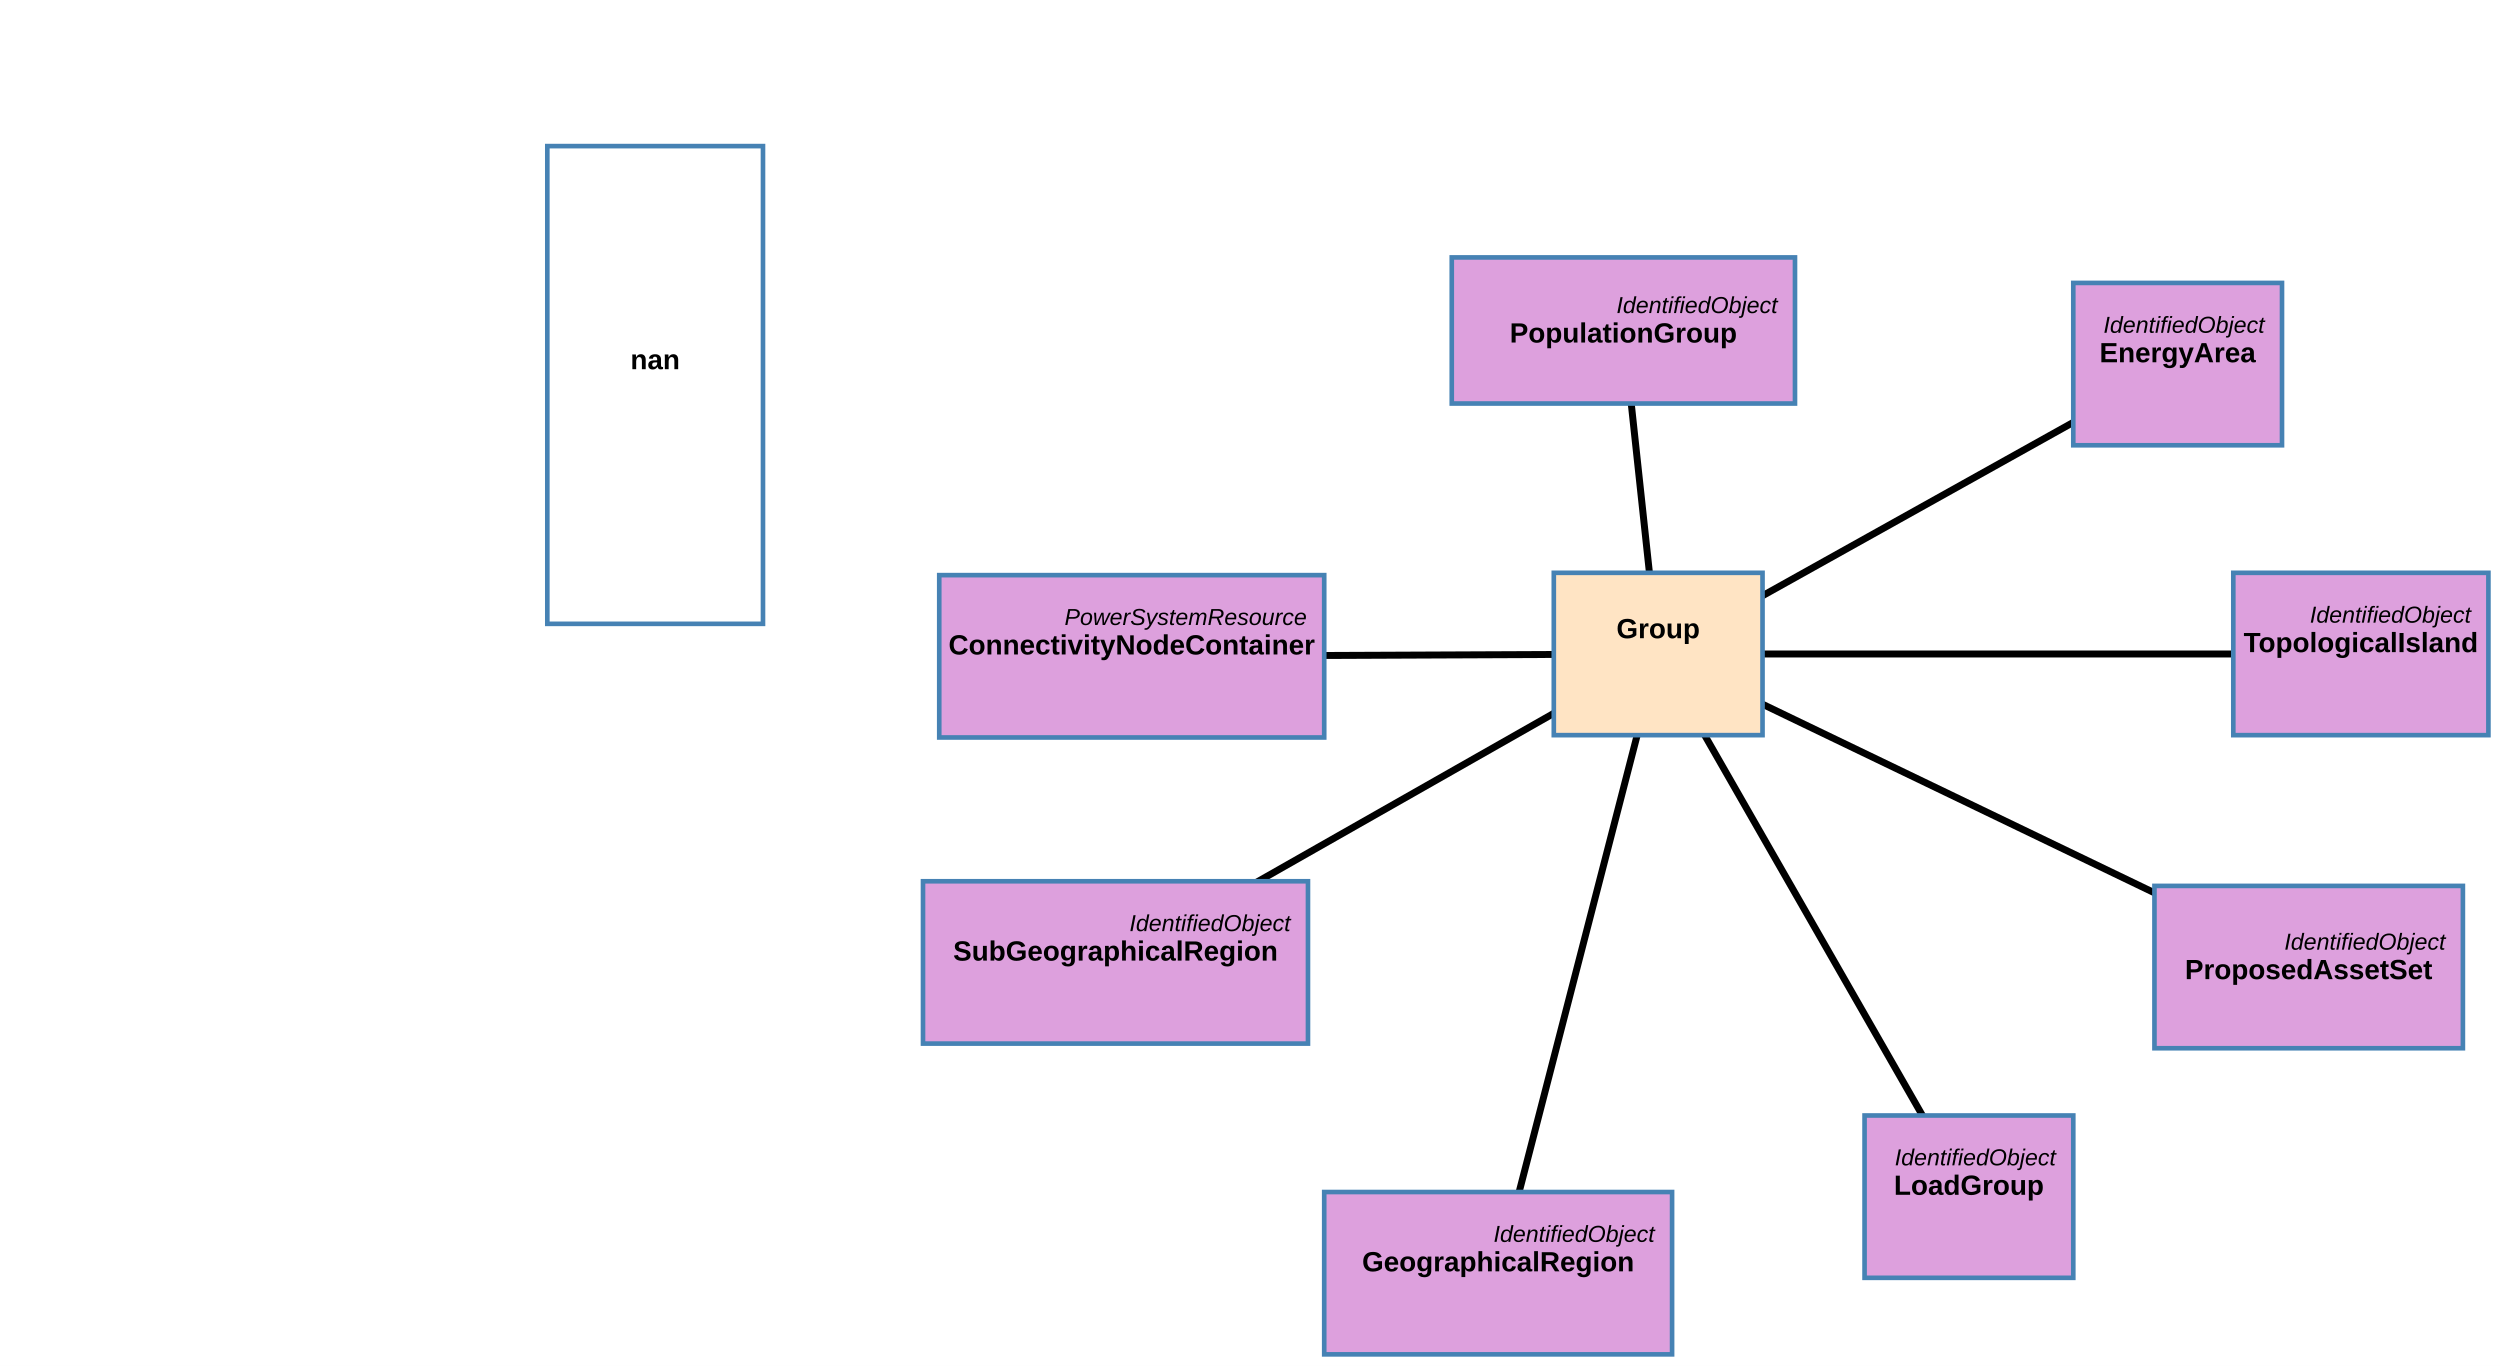
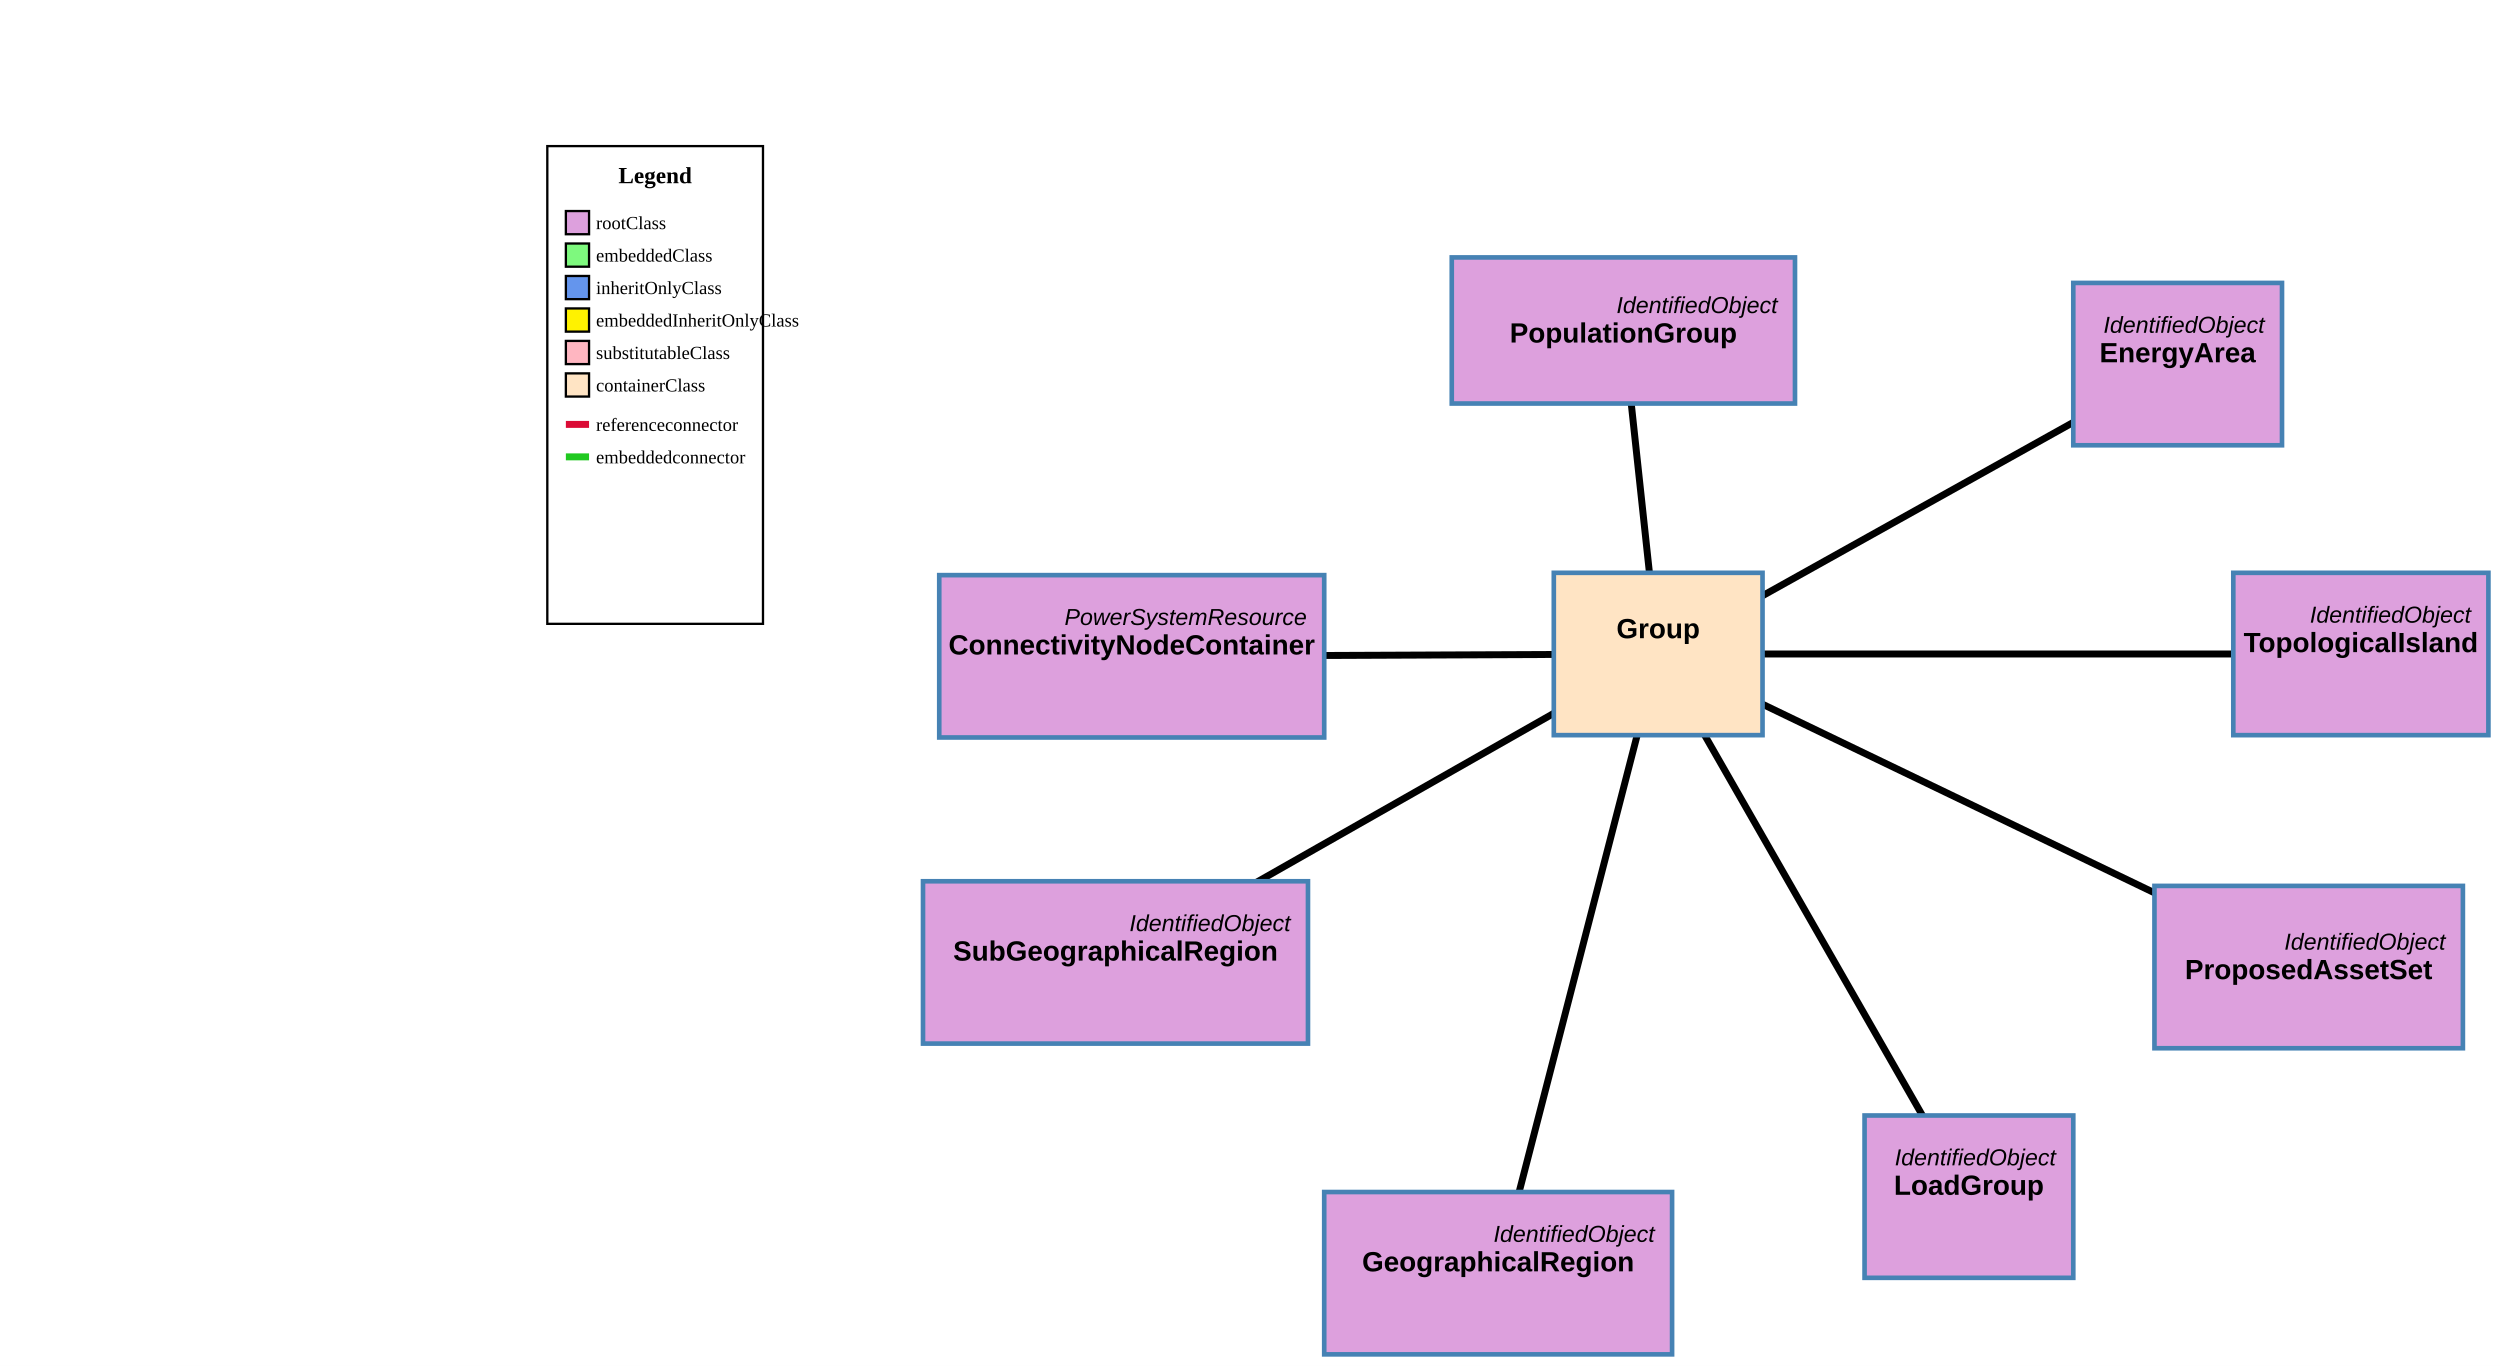
<svg xmlns="http://www.w3.org/2000/svg" width="1078" height="589" style="-webkit-tap-highlight-color: rgba(0, 0, 0, 0);">
  <rect width="100%" height="100%" fill="white" />
  <g class="zoom-group">
    <defs>
      <marker id="arrowhead" viewBox="-0 -5 10 10" refX="5" refY="0" orient="auto" markerWidth="10" markerHeight="10" xoverflow="visible">
        <path d="M 0,-5 L 10 ,0 L 0,5" fill="black" style="stroke: none;" />
      </marker>
    </defs>
    <line class="link" x1="995.5" y1="417" x2="715" y2="282" stroke="#000000" stroke-width="3" />
    <line class="link" x1="849" y1="516" x2="715" y2="282" stroke="#000000" stroke-width="3" />
    <line class="link" x1="488" y1="283" x2="715" y2="282" stroke="#000000" stroke-width="3" />
    <line class="link" x1="646" y1="549" x2="715" y2="282" stroke="#000000" stroke-width="3" />
    <line class="link" x1="481" y1="415" x2="715" y2="282" stroke="#000000" stroke-width="3" />
    <line class="link" x1="1018" y1="282" x2="715" y2="282" stroke="#000000" stroke-width="3" />
    <line class="link" x1="939" y1="157" x2="715" y2="282" stroke="#000000" stroke-width="3" />
    <line class="link" x1="700" y1="142.5" x2="715" y2="282" stroke="#000000" stroke-width="3" />
    <g class="draggable" transform="translate(405, 248)">
      <rect class="box" width="166" height="70" style="fill: #DDA0DD; stroke: steelblue; stroke-width: 2px; cursor: move;" />
      <text x="0" y="0" text-anchor="start" font-size="10px">
        <tspan x="161" y="18" dy=".35em" text-anchor="end" style="font-family: Arial, sans-serif; font-weight: 400; font-style: italic; fill: black; font-size: 10px; pointer-events: none;">PowerSystemResource</tspan>
        <tspan x="83" y="30" dy=".35em" text-anchor="middle" style="font-family: Arial, sans-serif; font-weight: 700; font-style: normal; fill: black; font-size: 12px; pointer-events: none;">ConnectivityNodeContainer</tspan>
      </text>
    </g>
    <g class="draggable" transform="translate(398, 380)">
      <rect class="box" width="166" height="70" style="fill: #DDA0DD; stroke: steelblue; stroke-width: 2px; cursor: move;" />
      <text x="0" y="0" text-anchor="start" font-size="10px">
        <tspan x="161" y="18" dy=".35em" text-anchor="end" style="font-family: Arial, sans-serif; font-weight: 400; font-style: italic; fill: black; font-size: 10px; pointer-events: none;">IdentifiedObject</tspan>
        <tspan x="83" y="30" dy=".35em" text-anchor="middle" style="font-family: Arial, sans-serif; font-weight: 700; font-style: normal; fill: black; font-size: 12px; pointer-events: none;">SubGeographicalRegion</tspan>
      </text>
    </g>
    <g class="draggable" transform="translate(571, 514)">
      <rect class="box" width="150" height="70" style="fill: #DDA0DD; stroke: steelblue; stroke-width: 2px; cursor: move;" />
      <text x="0" y="0" text-anchor="start" font-size="10px">
        <tspan x="145" y="18" dy=".35em" text-anchor="end" style="font-family: Arial, sans-serif; font-weight: 400; font-style: italic; fill: black; font-size: 10px; pointer-events: none;">IdentifiedObject</tspan>
        <tspan x="75" y="30" dy=".35em" text-anchor="middle" style="font-family: Arial, sans-serif; font-weight: 700; font-style: normal; fill: black; font-size: 12px; pointer-events: none;">GeographicalRegion</tspan>
      </text>
    </g>
    <g class="draggable" transform="translate(963, 247)">
      <rect class="box" width="110" height="70" style="fill: #DDA0DD; stroke: steelblue; stroke-width: 2px; cursor: move;" />
      <text x="0" y="0" text-anchor="start" font-size="10px">
        <tspan x="105" y="18" dy=".35em" text-anchor="end" style="font-family: Arial, sans-serif; font-weight: 400; font-style: italic; fill: black; font-size: 10px; pointer-events: none;">IdentifiedObject</tspan>
        <tspan x="55" y="30" dy=".35em" text-anchor="middle" style="font-family: Arial, sans-serif; font-weight: 700; font-style: normal; fill: black; font-size: 12px; pointer-events: none;">TopologicalIsland</tspan>
      </text>
    </g>
    <g class="draggable" transform="translate(804, 481)">
      <rect class="box" width="90" height="70" style="fill: #DDA0DD; stroke: steelblue; stroke-width: 2px; cursor: move;" />
      <text x="0" y="0" text-anchor="start" font-size="10px">
        <tspan x="85" y="18" dy=".35em" text-anchor="end" style="font-family: Arial, sans-serif; font-weight: 400; font-style: italic; fill: black; font-size: 10px; pointer-events: none;">IdentifiedObject</tspan>
        <tspan x="45" y="30" dy=".35em" text-anchor="middle" style="font-family: Arial, sans-serif; font-weight: 700; font-style: normal; fill: black; font-size: 12px; pointer-events: none;">LoadGroup</tspan>
      </text>
    </g>
    <g class="draggable" transform="translate(894, 122)">
      <rect class="box" width="90" height="70" style="fill: #DDA0DD; stroke: steelblue; stroke-width: 2px; cursor: move;" />
      <text x="0" y="0" text-anchor="start" font-size="10px">
        <tspan x="85" y="18" dy=".35em" text-anchor="end" style="font-family: Arial, sans-serif; font-weight: 400; font-style: italic; fill: black; font-size: 10px; pointer-events: none;">IdentifiedObject</tspan>
        <tspan x="45" y="30" dy=".35em" text-anchor="middle" style="font-family: Arial, sans-serif; font-weight: 700; font-style: normal; fill: black; font-size: 12px; pointer-events: none;">EnergyArea</tspan>
      </text>
    </g>
    <g class="draggable" transform="translate(626, 111)">
      <rect class="box" width="148" height="63" style="fill: #DDA0DD; stroke: steelblue; stroke-width: 2px; cursor: move;" />
      <text x="0" y="0" text-anchor="start" font-size="10px">
        <tspan x="143" y="20.5" dy=".35em" text-anchor="end" style="font-family: Arial, sans-serif; font-weight: 400; font-style: italic; fill: black; font-size: 10px; pointer-events: none;">IdentifiedObject</tspan>
        <tspan x="74" y="32.5" dy=".35em" text-anchor="middle" style="font-family: Arial, sans-serif; font-weight: 700; font-style: normal; fill: black; font-size: 12px; pointer-events: none;">PopulationGroup</tspan>
      </text>
    </g>
    <g class="draggable" transform="translate(929, 382)">
      <rect class="box" width="133" height="70" style="fill: #DDA0DD; stroke: steelblue; stroke-width: 2px; cursor: move;" />
      <text x="0" y="0" text-anchor="start" font-size="10px">
        <tspan x="128" y="24" dy=".35em" text-anchor="end" style="font-family: Arial, sans-serif; font-weight: 400; font-style: italic; fill: black; font-size: 10px; pointer-events: none;">IdentifiedObject</tspan>
        <tspan x="66.5" y="36" dy=".35em" text-anchor="middle" style="font-family: Arial, sans-serif; font-weight: 700; font-style: normal; fill: black; font-size: 12px; pointer-events: none;">ProposedAssetSet</tspan>
      </text>
    </g>
    <g class="draggable" transform="translate(670, 247)">
      <rect class="box" width="90" height="70" style="fill: #FFE4C4; stroke: steelblue; stroke-width: 2px; cursor: move;" />
      <text x="0" y="0" text-anchor="start" font-size="10px">
        <tspan x="45" y="24" dy=".35em" text-anchor="middle" style="font-family: Arial, sans-serif; font-weight: 700; font-style: normal; fill: black; font-size: 12px; pointer-events: none;">Group</tspan>
      </text>
    </g>
-     <g class="draggable" transform="translate(236, 63)">
-       <rect class="box" width="93" height="206" style="fill: #FFFFFF; stroke: steelblue; stroke-width: 2px; cursor: move;" />
-       <text x="0" y="0" text-anchor="start" font-size="10px">
-         <tspan x="46.5" y="92" dy=".35em" text-anchor="middle" style="font-family: Arial, sans-serif; font-weight: 700; font-style: normal; fill: black; font-size: 12px; pointer-events: none;">nan</tspan>
-       </text>
-     </g>
    <text class="link-text-start-top" x="919.495" y="382.826" text-anchor="end" dy="-1em" style="font-family: Arial, sans-serif; font-size: 10px; fill: black;" />
    <text class="link-text-start-top" x="821.473" y="476.661" text-anchor="end" dy="-1em" style="font-family: Arial, sans-serif; font-size: 10px; fill: black;" />
    <text class="link-text-start-top" x="581" y="282.612" text-anchor="start" dy="-1em" style="font-family: Arial, sans-serif; font-size: 10px; fill: black;" />
    <text class="link-text-start-top" x="651.296" y="509.159" text-anchor="end" dy="-1em" style="font-family: Arial, sans-serif; font-size: 10px; fill: black;" />
    <text class="link-text-start-top" x="541.926" y="377.529" text-anchor="end" dy="-1em" style="font-family: Arial, sans-serif; font-size: 10px; fill: black;" />
    <text class="link-text-start-top" x="953" y="282" text-anchor="end" dy="-1em" style="font-family: Arial, sans-serif; font-size: 10px; fill: black;" />
    <text class="link-text-start-top" x="884.634" y="184.548" text-anchor="end" dy="-1em" style="font-family: Arial, sans-serif; font-size: 10px; fill: black;" />
    <text class="link-text-start-top" x="698.922" y="178.971" text-anchor="end" dy="1em" style="font-family: Arial, sans-serif; font-size: 10px; fill: black;" />
    <text class="link-text-start-btm" x="919.495" y="382.826" dy="1em" text-anchor="end" style="font-family: Arial, sans-serif; font-size: 10px; fill: black;" />
    <text class="link-text-start-btm" x="831.473" y="476.661" dy="-1em" text-anchor="start" style="font-family: Arial, sans-serif; font-size: 10px; fill: black;" />
    <text class="link-text-start-btm" x="581" y="282.612" dy="1em" text-anchor="start" style="font-family: Arial, sans-serif; font-size: 10px; fill: black;" />
    <text class="link-text-start-btm" x="661.296" y="509.159" dy="-1em" text-anchor="start" style="font-family: Arial, sans-serif; font-size: 10px; fill: black;" />
    <text class="link-text-start-btm" x="551.926" y="377.529" dy="-1em" text-anchor="start" style="font-family: Arial, sans-serif; font-size: 10px; fill: black;" />
    <text class="link-text-start-btm" x="953" y="282" dy="1em" text-anchor="end" style="font-family: Arial, sans-serif; font-size: 10px; fill: black;" />
    <text class="link-text-start-btm" x="884.634" y="184.548" dy="1em" text-anchor="end" style="font-family: Arial, sans-serif; font-size: 10px; fill: black;" />
    <text class="link-text-start-btm" x="708.922" y="178.971" dy="1em" text-anchor="start" style="font-family: Arial, sans-serif; font-size: 10px; fill: black;" />
    <text class="link-text-end-top" x="769.505" y="305.826" dy="-1em" text-anchor="start" style="font-family: Arial, sans-serif; font-size: 10px; fill: black;" />
    <text class="link-text-end-top" x="732.527" y="321.339" dy="1em" text-anchor="end" style="font-family: Arial, sans-serif; font-size: 10px; fill: black;" />
    <text class="link-text-end-top" x="660" y="282.22" dy="-1em" text-anchor="end" style="font-family: Arial, sans-serif; font-size: 10px; fill: black;" />
    <text class="link-text-end-top" x="699.704" y="321.841" dy="1em" text-anchor="end" style="font-family: Arial, sans-serif; font-size: 10px; fill: black;" />
    <text class="link-text-end-top" x="660.653" y="310.048" dy="-1em" text-anchor="end" style="font-family: Arial, sans-serif; font-size: 10px; fill: black;" />
    <text class="link-text-end-top" x="770" y="282" dy="-1em" text-anchor="start" style="font-family: Arial, sans-serif; font-size: 10px; fill: black;" />
    <text class="link-text-end-top" x="769.366" y="254.452" dy="-1em" text-anchor="start" style="font-family: Arial, sans-serif; font-size: 10px; fill: black;" />
    <text class="link-text-end-top" x="705.702" y="242.029" dy="-1em" text-anchor="end" style="font-family: Arial, sans-serif; font-size: 10px; fill: black;" />
    <text class="link-text-end-btm" x="769.505" y="305.826" dy="1em" text-anchor="start" style="font-family: Arial, sans-serif; font-size: 10px; fill: black;" />
    <text class="link-text-end-btm" x="742.527" y="321.339" dy="1em" text-anchor="start" style="font-family: Arial, sans-serif; font-size: 10px; fill: black;" />
    <text class="link-text-end-btm" x="660" y="282.22" dy="1em" text-anchor="end" style="font-family: Arial, sans-serif; font-size: 10px; fill: black;" />
    <text class="link-text-end-btm" x="709.704" y="321.841" dy="1em" text-anchor="start" style="font-family: Arial, sans-serif; font-size: 10px; fill: black;" />
    <text class="link-text-end-btm" x="660.653" y="310.048" dy="1em" text-anchor="end" style="font-family: Arial, sans-serif; font-size: 10px; fill: black;" />
    <text class="link-text-end-btm" x="770" y="282" dy="1em" text-anchor="start" style="font-family: Arial, sans-serif; font-size: 10px; fill: black;" />
    <text class="link-text-end-btm" x="769.366" y="254.452" dy="1em" text-anchor="start" style="font-family: Arial, sans-serif; font-size: 10px; fill: black;" />
    <text class="link-text-end-btm" x="715.702" y="242.029" dy="-1em" text-anchor="start" style="font-family: Arial, sans-serif; font-size: 10px; fill: black;" />
+     <g class="legend" transform="translate(236, 63)">
+       <rect width="93" height="206" fill="white" stroke="black" stroke-width="1" />
+       <text x="46.5" y="16" text-anchor="middle" font-weight="bold" font-size="10px">Legend</text>
+       <rect x="8" y="28" width="10" height="10" fill="#DDA0DD" stroke="black" stroke-width="1" />
+       <text x="21" y="33" dy="0.35em" font-size="8px">rootClass</text>
+       <rect x="8" y="42" width="10" height="10" fill="#7EF97E" stroke="black" stroke-width="1" />
+       <text x="21" y="47" dy="0.35em" font-size="8px">embeddedClass</text>
+       <rect x="8" y="56" width="10" height="10" fill="#6495ED" stroke="black" stroke-width="1" />
+       <text x="21" y="61" dy="0.35em" font-size="8px">inheritOnlyClass</text>
+       <rect x="8" y="70" width="10" height="10" fill="#FFF200" stroke="black" stroke-width="1" />
+       <text x="21" y="75" dy="0.35em" font-size="8px">embeddedInheritOnlyClass</text>
+       <rect x="8" y="84" width="10" height="10" fill="#FFB6C1" stroke="black" stroke-width="1" />
+       <text x="21" y="89" dy="0.35em" font-size="8px">substitutableClass</text>
+       <rect x="8" y="98" width="10" height="10" fill="#FFE4C4" stroke="black" stroke-width="1" />
+       <text x="21" y="103" dy="0.35em" font-size="8px">containerClass</text>
+       <line x1="8" x2="18" y1="120" y2="120" stroke="#DB0B35" stroke-width="3" />
+       <text x="21" y="120" dy="0.35em" font-size="8px">referenceconnector</text>
+       <line x1="8" x2="18" y1="134" y2="134" stroke="#20C920" stroke-width="3" />
+       <text x="21" y="134" dy="0.35em" font-size="8px">embeddedconnector</text>
+     </g>
  </g>
</svg>
